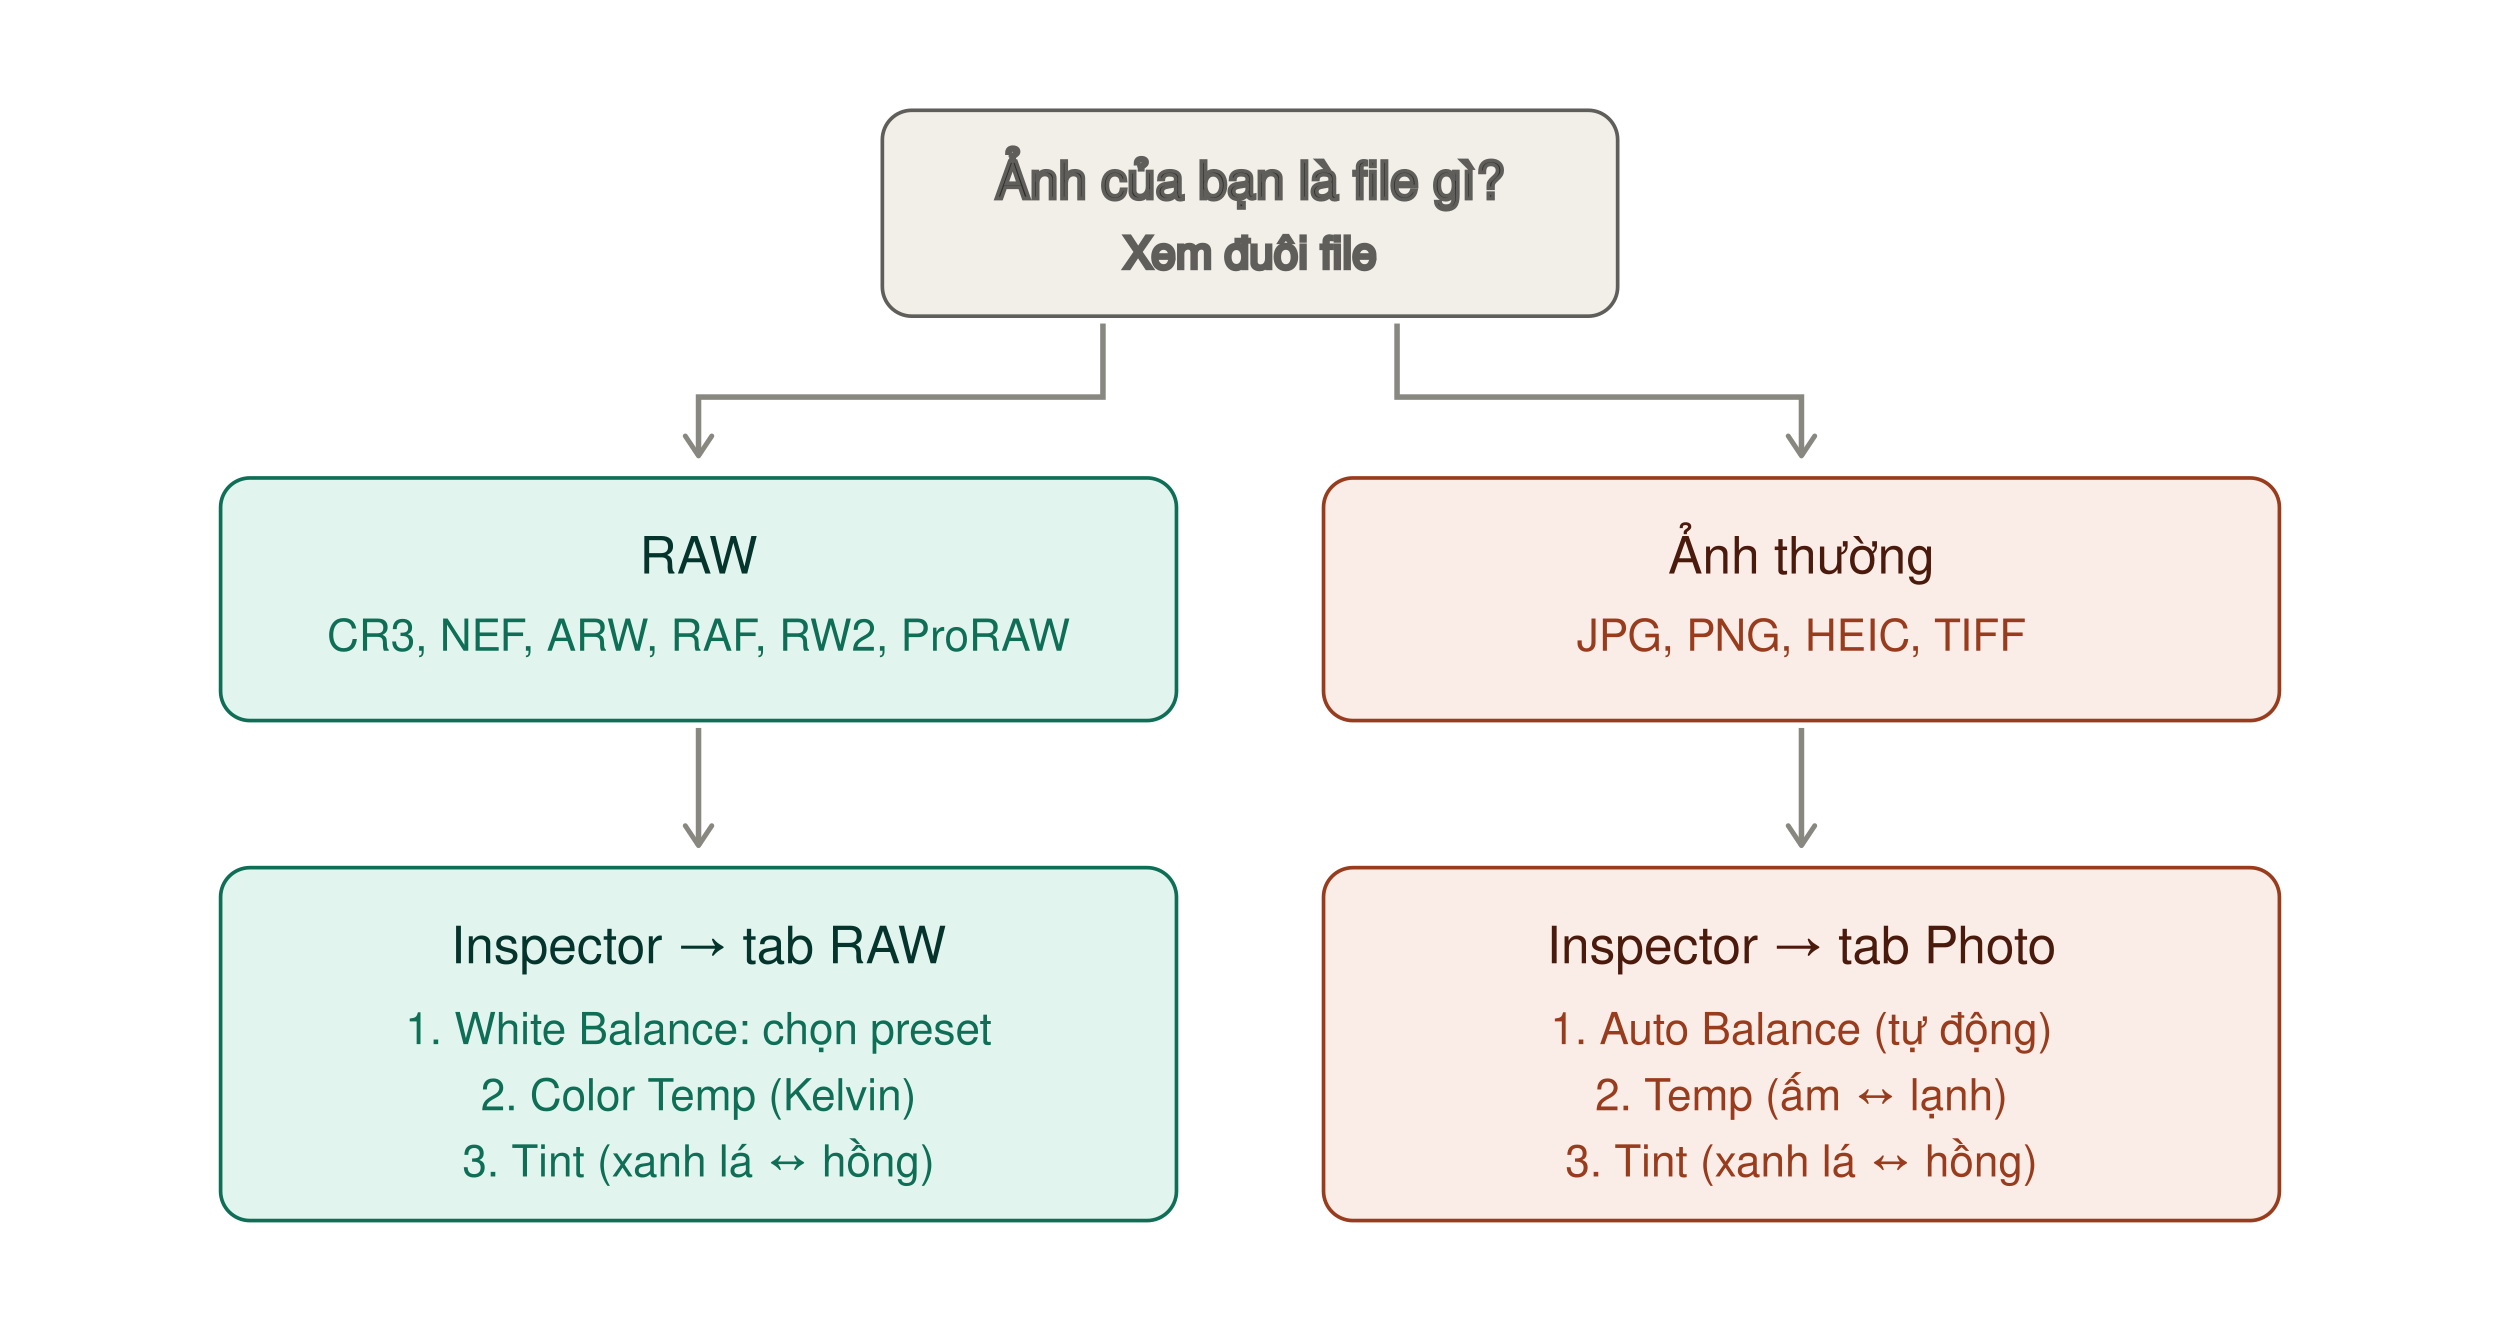
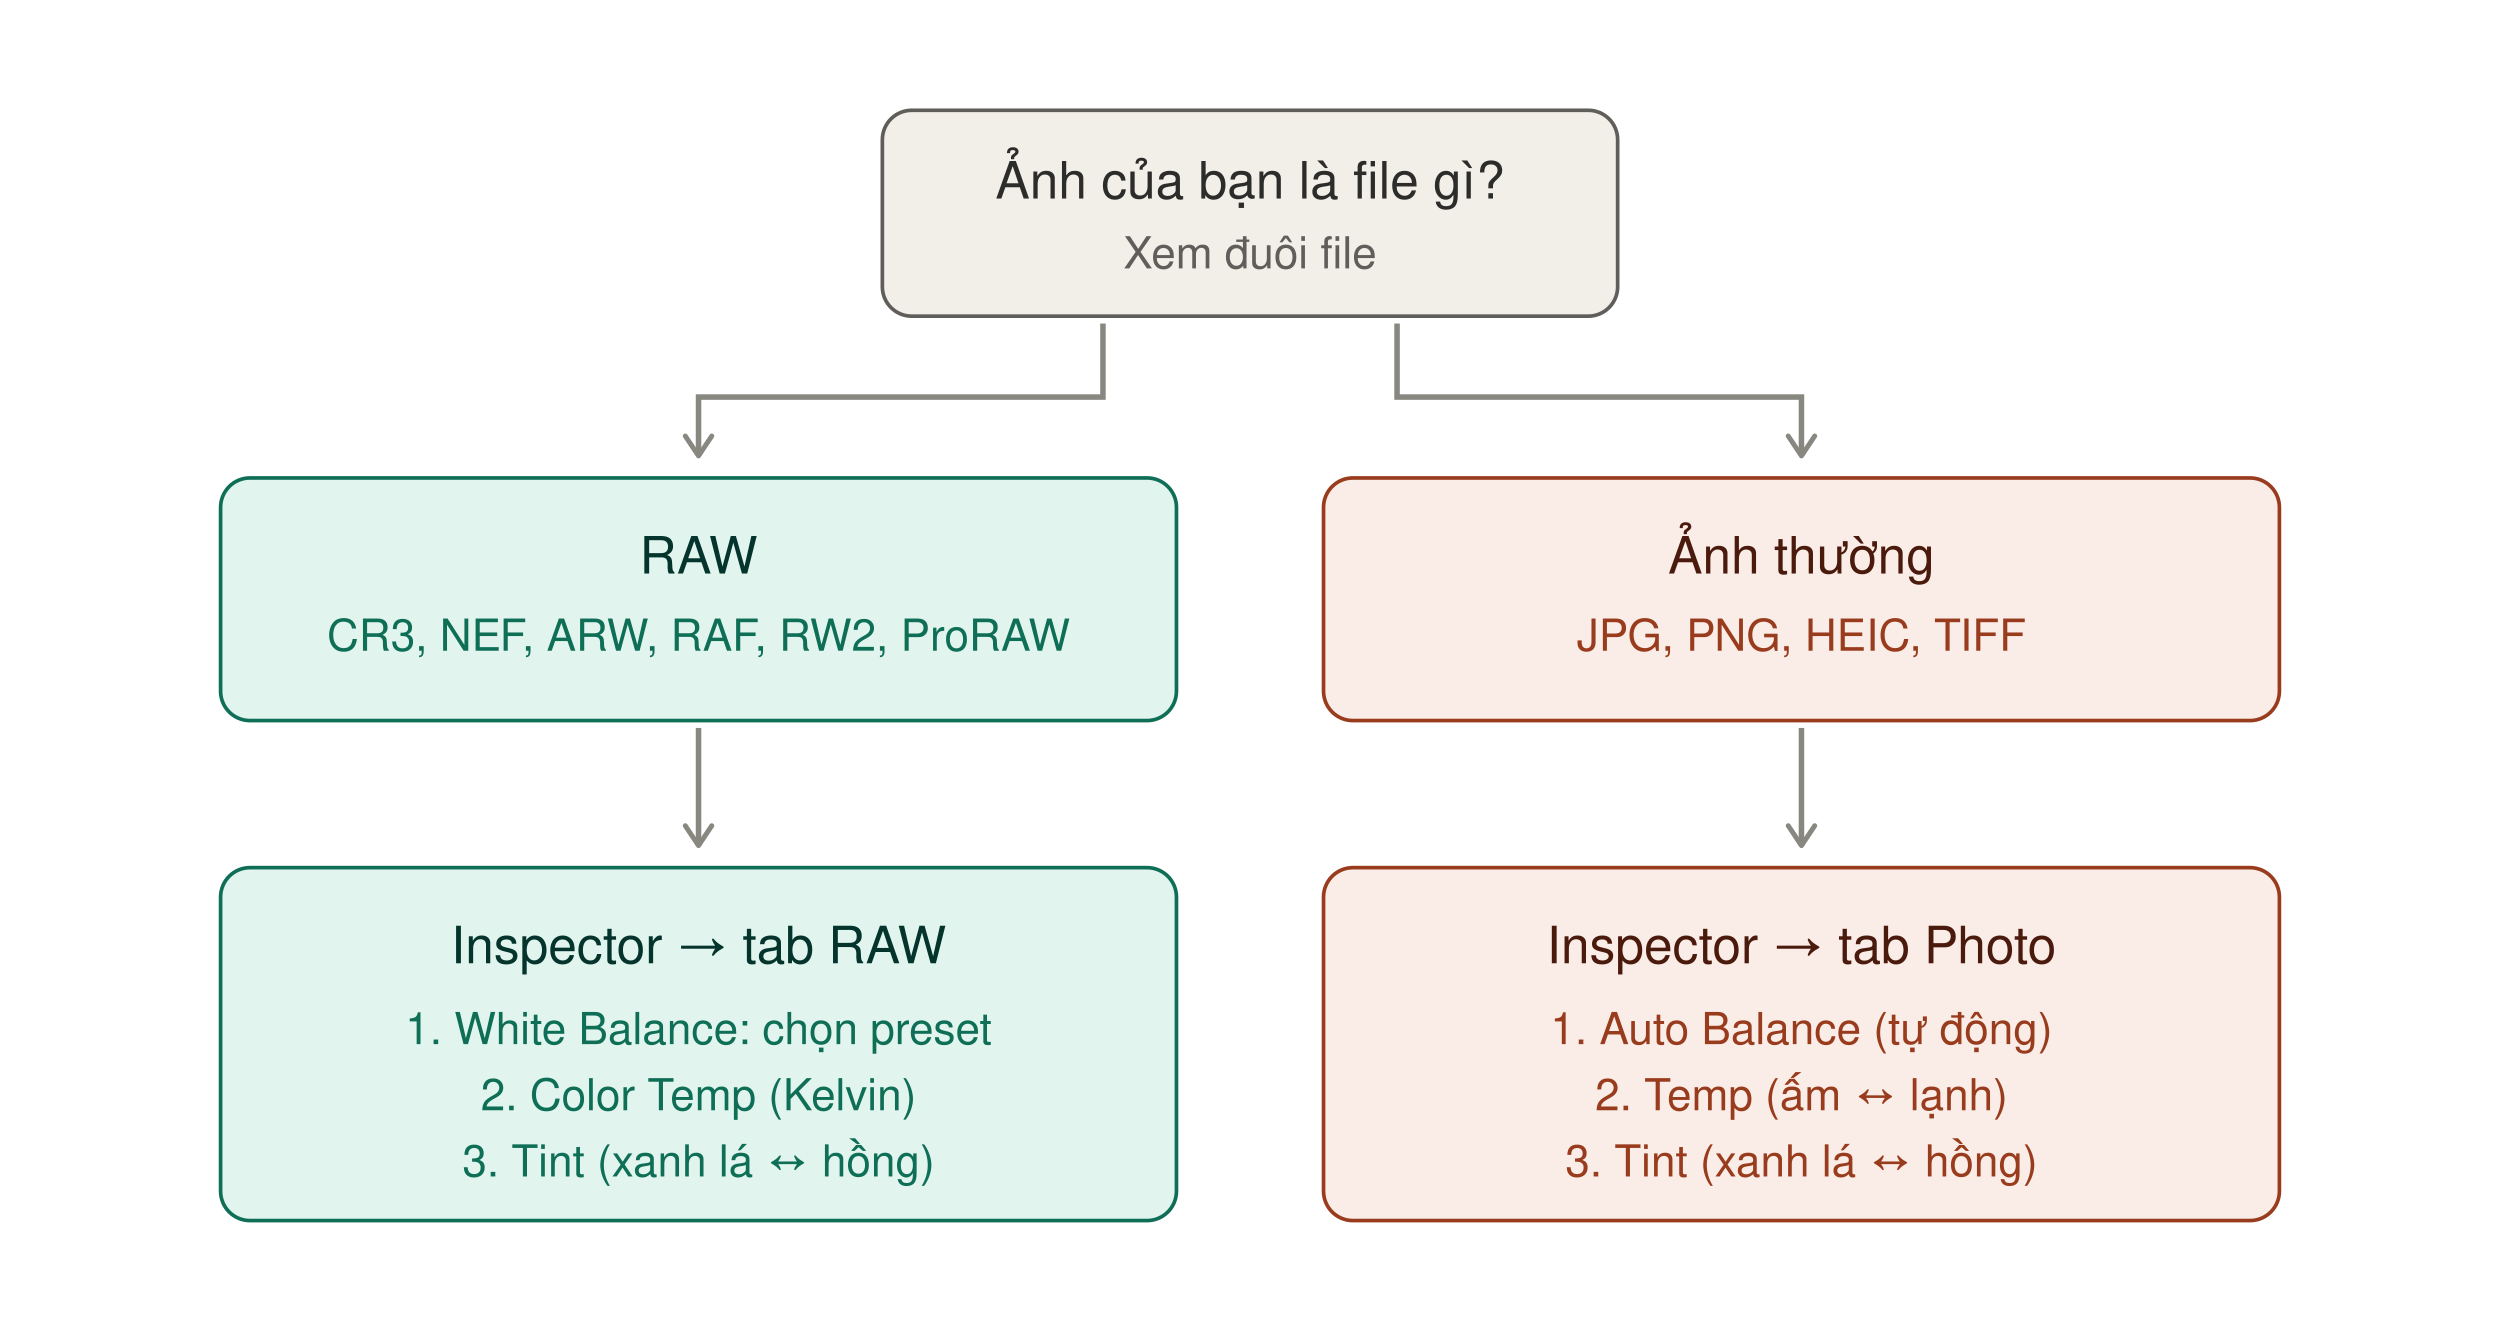
<svg xmlns="http://www.w3.org/2000/svg" width="680" height="360" viewBox="0 0 680 360" role="img">
  <style>
.bx{stroke-width:1}
.t{font:500 14px -apple-system,Helvetica,Arial,sans-serif}
.s{font:400 12px -apple-system,Helvetica,Arial,sans-serif}
.gy rect,.gy circle,.gy{fill:#F1EFE8;stroke:#5F5E5A}.gy .t{fill:#2C2C2A}.gy .s{fill:#5F5E5A}
.tl rect,.tl circle{fill:#E1F5EE;stroke:#0F6E56}.tl .t{fill:#04342C}.tl .s{fill:#0F6E56}
.pu rect,.pu circle{fill:#EEEDFE;stroke:#534AB7}.pu .t{fill:#26215C}.pu .s{fill:#534AB7}
.co rect,.co circle{fill:#FAECE7;stroke:#993C1D}.co .t{fill:#4A1B0C}.co .s{fill:#993C1D}
.ar{stroke:#888780;stroke-width:1.5;fill:none}
</style>
  <defs>
    <marker id="a" viewBox="0 0 10 10" refX="8" refY="5" markerWidth="6" markerHeight="6" orient="auto-start-reverse">
      <path d="M2 1L8 5L2 9" fill="none" stroke="context-stroke" stroke-width="1.5" stroke-linecap="round" stroke-linejoin="round" />
    </marker>
  </defs>
  <g class="gy">
    <rect class="bx" x="240" y="30" width="200" height="56" rx="8" />
-     <text class="t" x="340" y="54" text-anchor="middle">Ảnh của bạn là file gì?</text>
-     <text class="s" x="340" y="73" text-anchor="middle">Xem đuôi file</text>
+     <text stroke="none" class="t" x="340" y="54" text-anchor="middle">Ảnh của bạn là file gì?</text>
+     <text stroke="none" class="s" x="340" y="73" text-anchor="middle">Xem đuôi file</text>
  </g>
  <g class="tl">
    <rect class="bx" x="60" y="130" width="260" height="66" rx="8" />
    <text class="t" x="190" y="156" text-anchor="middle">RAW</text>
    <text class="s" x="190" y="177" text-anchor="middle">CR3, NEF, ARW, RAF, RW2, ProRAW</text>
  </g>
  <g class="co">
    <rect class="bx" x="360" y="130" width="260" height="66" rx="8" />
    <text class="t" x="490" y="156" text-anchor="middle">Ảnh thường</text>
    <text class="s" x="490" y="177" text-anchor="middle">JPG, PNG, HEIC, TIFF</text>
  </g>
  <g class="tl">
    <rect class="bx" x="60" y="236" width="260" height="96" rx="8" />
    <text class="t" x="190" y="262" text-anchor="middle">Inspector → tab RAW</text>
    <text class="s" x="190" y="284" text-anchor="middle">1. White Balance: chọn preset</text>
    <text class="s" x="190" y="302" text-anchor="middle">2. Color Temp (Kelvin)</text>
    <text class="s" x="190" y="320" text-anchor="middle">3. Tint (xanh lá ↔ hồng)</text>
  </g>
  <g class="co">
    <rect class="bx" x="360" y="236" width="260" height="96" rx="8" />
    <text class="t" x="490" y="262" text-anchor="middle">Inspector → tab Photo</text>
    <text class="s" x="490" y="284" text-anchor="middle">1. Auto Balance (tự động)</text>
    <text class="s" x="490" y="302" text-anchor="middle">2. Temp (ấm ↔ lạnh)</text>
    <text class="s" x="490" y="320" text-anchor="middle">3. Tint (xanh lá ↔ hồng)</text>
  </g>
  <path class="ar" d="M300 88 L300 108 L190 108 L190 124" marker-end="url(#a)" />
  <path class="ar" d="M380 88 L380 108 L490 108 L490 124" marker-end="url(#a)" />
  <line class="ar" x1="190" y1="198" x2="190" y2="230" marker-end="url(#a)" />
  <line class="ar" x1="490" y1="198" x2="490" y2="230" marker-end="url(#a)" />
</svg>
